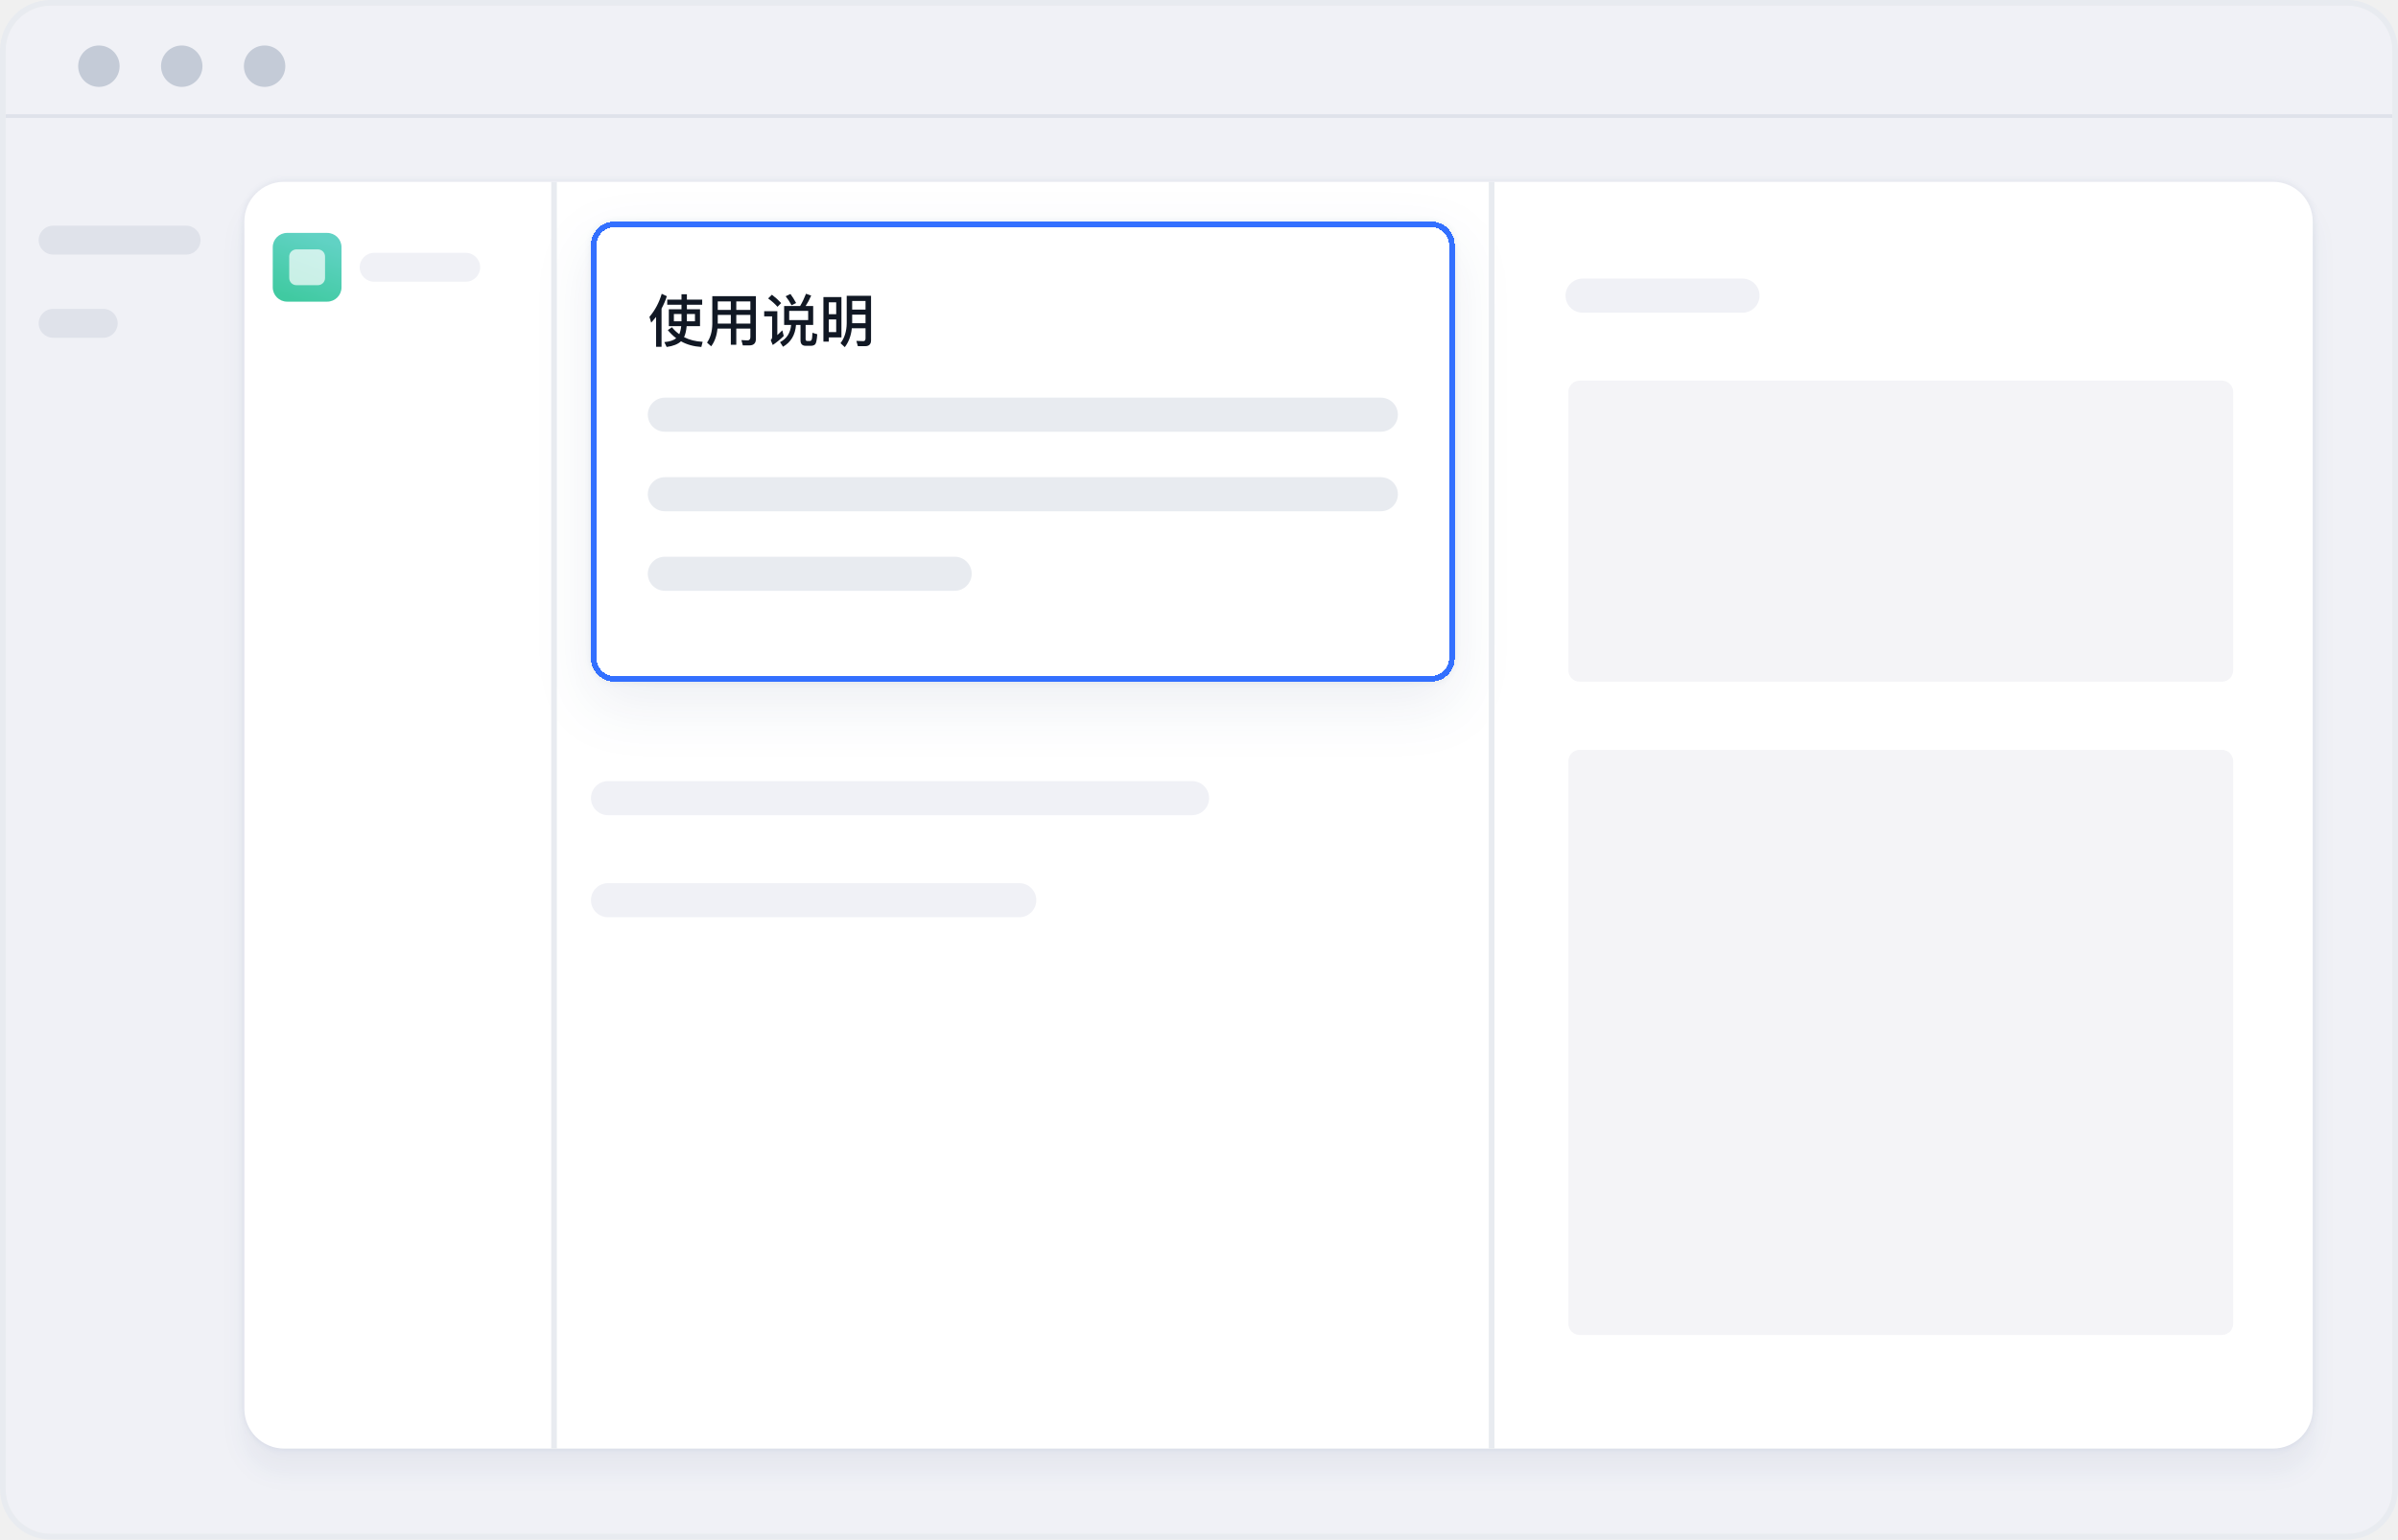
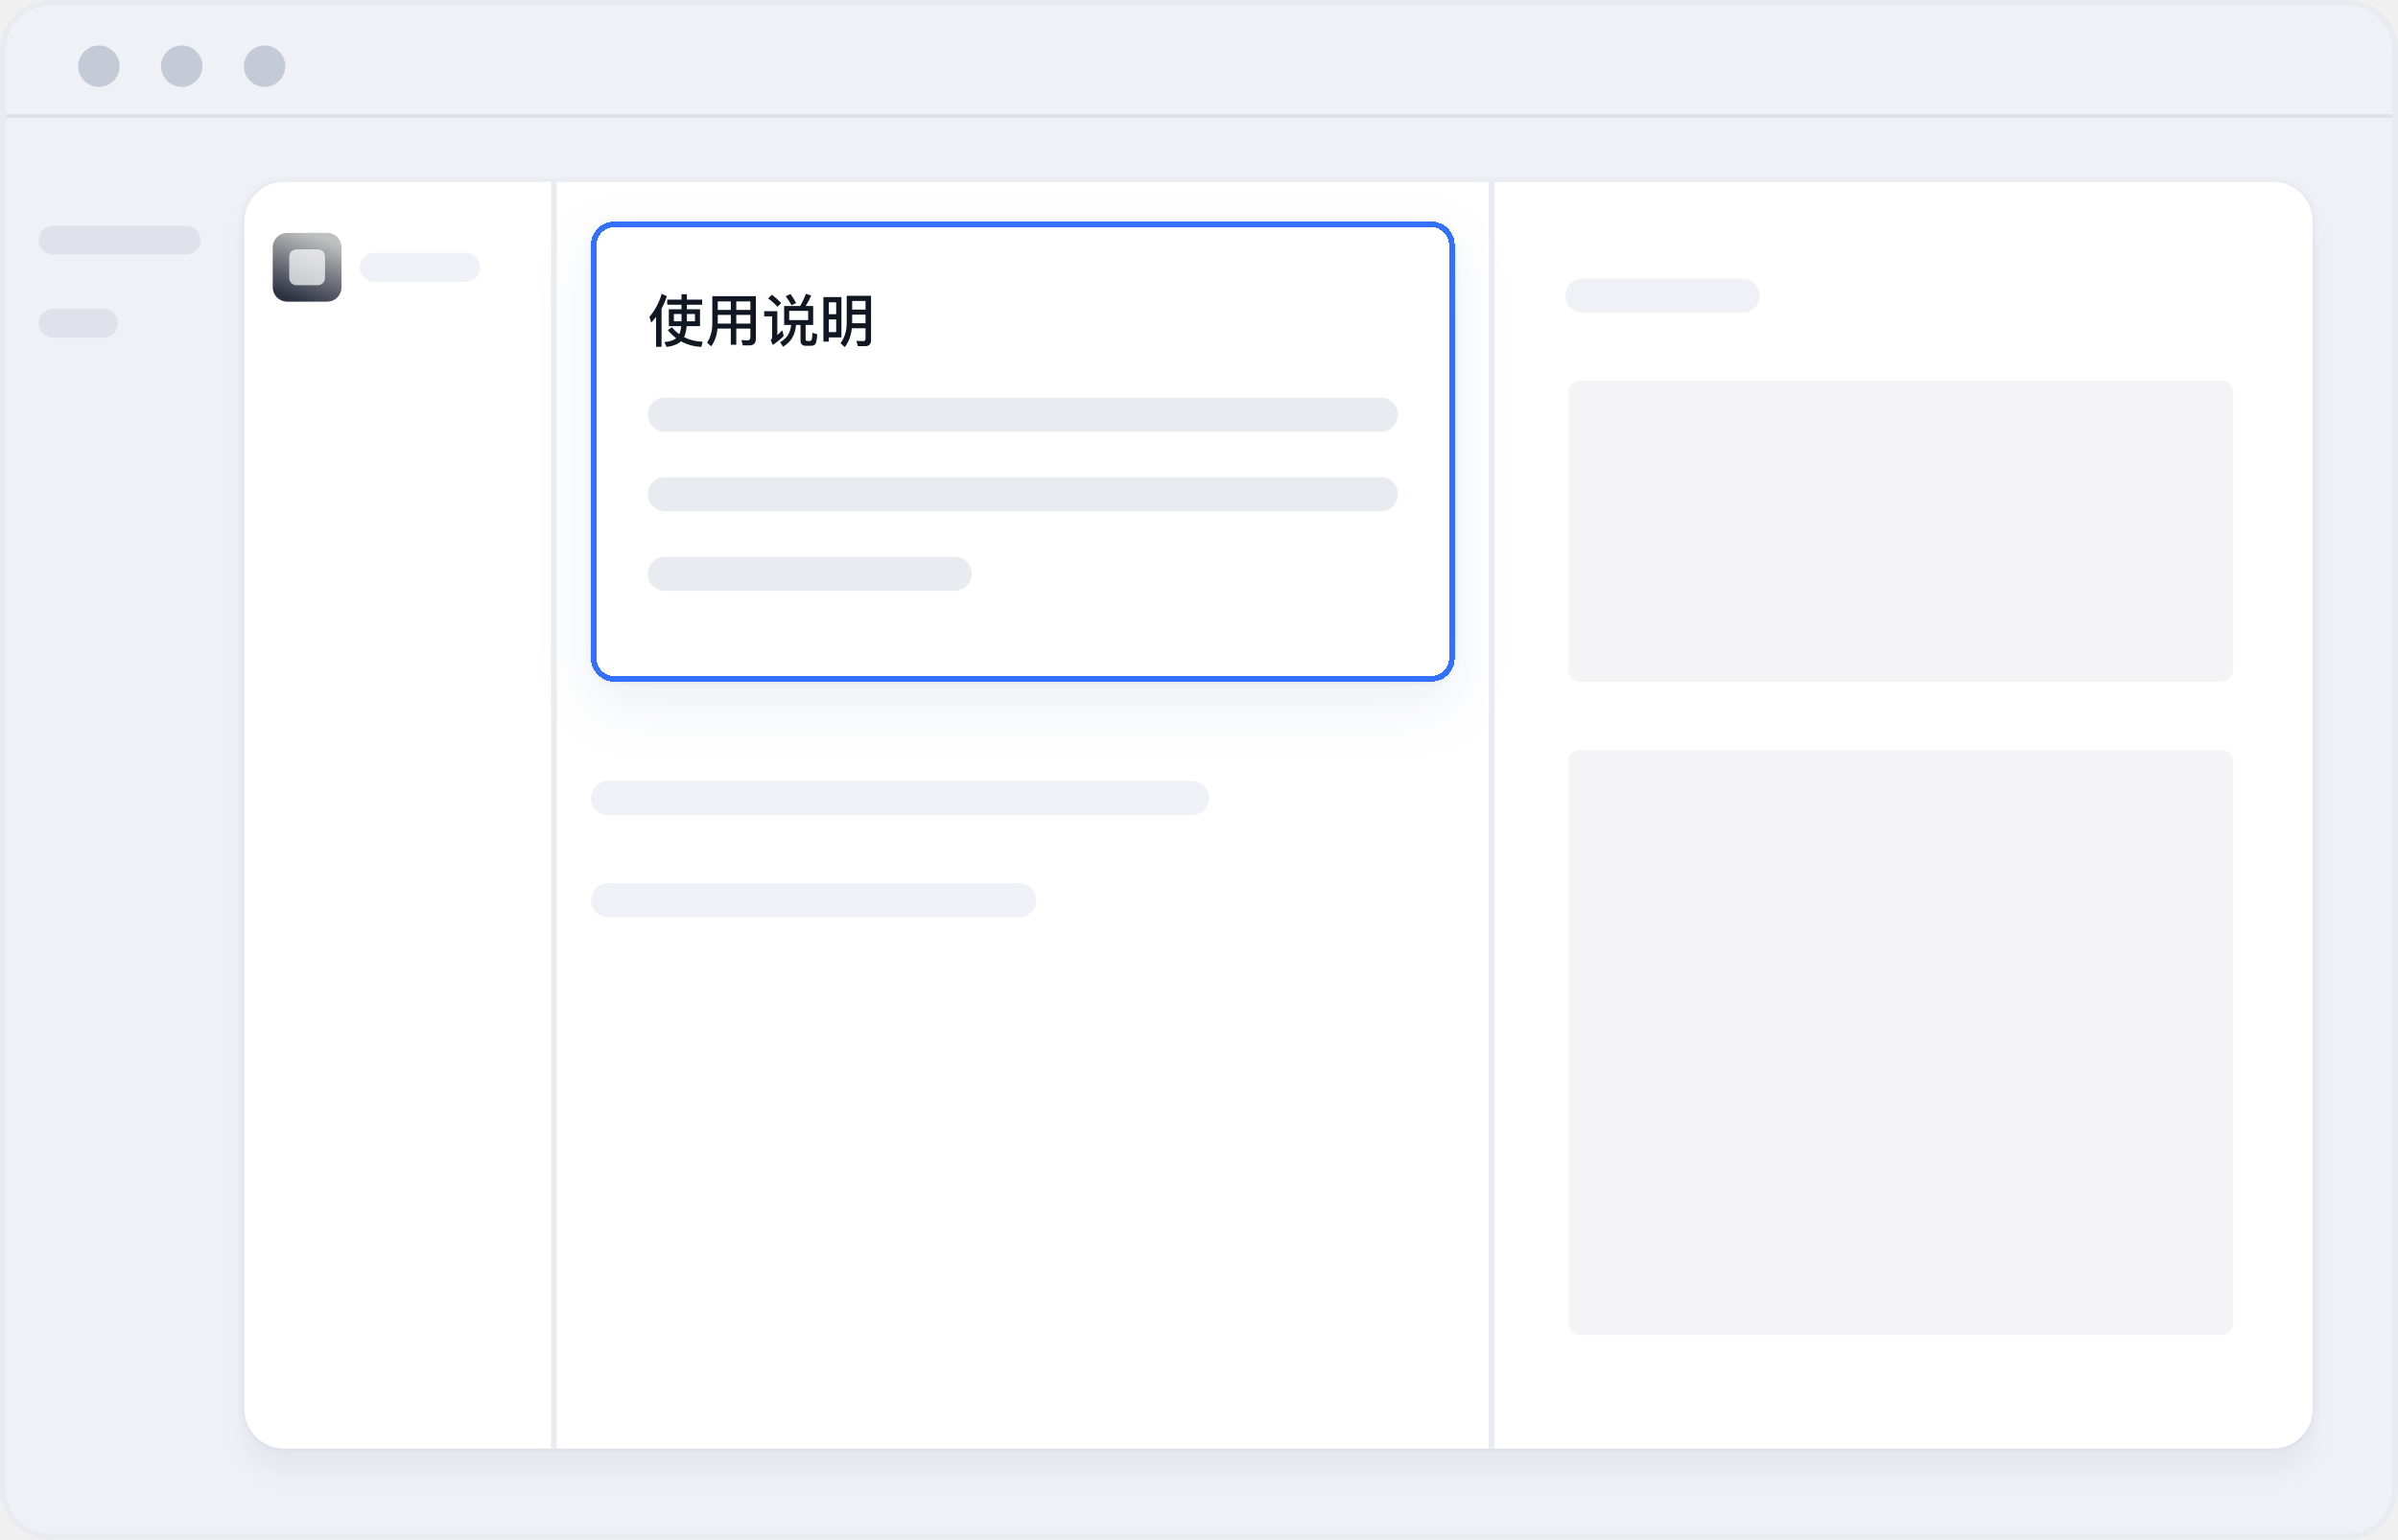
<svg xmlns="http://www.w3.org/2000/svg" width="422" height="271" viewBox="0 0 422 271" fill="none">
  <g clip-path="url(#clip0_9985_51151)">
    <rect x="1" y="1" width="420" height="269" rx="7.875" fill="#F0F1F6" />
    <g filter="url(#filter0_dd_9985_51151)">
      <path d="M43 39C43 35.134 46.134 32 50 32H400C403.866 32 407 35.134 407 39V248C407 251.866 403.866 255 400 255H50C46.134 255 43 251.866 43 248V39Z" fill="white" />
      <g filter="url(#filter1_dd_9985_51151)">
        <rect x="104" y="39" width="152" height="81" rx="4.122" fill="white" shape-rendering="crispEdges" />
        <rect x="104.5" y="39.5" width="151" height="80" rx="3.622" stroke="#3370FF" shape-rendering="crispEdges" />
        <path d="M117.42 52.74H119.93V51.8H120.88V52.74H123.57V53.65H120.88V54.44H123.19V57.41H120.84C120.76 58.23 120.61 58.88 120.38 59.35C121.34 59.84 122.43 60.11 123.65 60.17L123.42 61.08C122.06 60.99 120.87 60.66 119.84 60.08C119.3 60.59 118.46 60.92 117.32 61.08L116.91 60.22C117.85 60.14 118.55 59.91 119 59.54C118.45 59.13 117.96 58.65 117.52 58.11L118.25 57.61C118.63 58.08 119.06 58.49 119.54 58.83C119.7 58.45 119.82 57.98 119.88 57.41H117.7V54.44H119.93V53.65H117.42V52.74ZM122.3 56.56V55.28H120.88V56.56H122.3ZM119.93 56.56V55.28H118.59V56.56H119.93ZM115.46 55.79C115.19 56.13 114.9 56.47 114.6 56.8L114.29 55.78C115.27 54.62 115.99 53.27 116.45 51.72L117.35 52.14C117.11 52.9 116.8 53.62 116.42 54.32V61.05H115.46V55.79ZM126.312 55.43V56.96H128.612V55.43H126.312ZM126.262 57.84C126.142 59.1 125.772 60.14 125.152 60.96L124.422 60.31C125.022 59.45 125.332 58.36 125.352 57.04V52.14H133.022V59.67C133.022 60.42 132.632 60.8 131.872 60.8H130.722L130.472 59.87C130.862 59.9 131.222 59.92 131.562 59.92C131.882 59.92 132.052 59.72 132.052 59.33V57.84H129.572V60.69H128.612V57.84H126.262ZM132.052 56.96V55.43H129.572V56.96H132.052ZM132.052 54.56V53.06H129.572V54.56H132.052ZM128.612 53.06H126.312V54.56H128.612V53.06ZM137.993 53.87H140.803C141.203 53.2 141.543 52.48 141.843 51.71L142.753 52.03C142.463 52.71 142.133 53.33 141.773 53.87H143.103V57.2H141.773V59.71C141.773 59.91 141.863 60.02 142.043 60.02H142.543C142.663 60.02 142.763 59.95 142.823 59.82C142.903 59.68 142.953 59.27 142.973 58.58L143.823 58.84C143.753 59.82 143.633 60.41 143.463 60.6C143.293 60.78 143.043 60.87 142.703 60.87H141.783C141.173 60.87 140.873 60.54 140.873 59.9V57.2H140.083C139.943 58.96 139.183 60.24 137.793 61.04L137.273 60.23C138.443 59.63 139.093 58.62 139.223 57.2H137.993V53.87ZM142.223 56.34V54.73H138.883V56.34H142.223ZM139.103 51.75C139.453 52.23 139.783 52.76 140.103 53.34L139.303 53.74C138.983 53.15 138.633 52.62 138.263 52.15L139.103 51.75ZM135.843 51.88C136.483 52.37 137.023 52.86 137.473 53.35L136.823 54.01C136.433 53.55 135.883 53.05 135.173 52.53L135.843 51.88ZM134.483 54.78H136.793V58.99C137.073 58.74 137.363 58.46 137.673 58.15L137.923 59.15C137.323 59.74 136.673 60.27 135.993 60.73L135.633 59.88C135.793 59.72 135.883 59.53 135.883 59.31V55.69H134.483V54.78ZM148.075 52.29V59.39H145.855V60.14H144.905V52.29H148.075ZM145.855 58.46H147.155V56.23H145.855V58.46ZM145.855 55.31H147.155V53.22H145.855V55.31ZM149.965 55.39V56.9H152.315V55.39H149.965ZM152.315 54.5V52.98H149.965V54.5H152.315ZM149.905 57.79C149.765 59.12 149.345 60.23 148.665 61.11L147.915 60.41C148.625 59.49 148.985 58.32 149.005 56.9V52.07H153.285V59.91C153.285 60.59 152.935 60.94 152.245 60.94H150.965L150.705 60.01C151.145 60.03 151.555 60.05 151.935 60.05C152.185 60.05 152.315 59.89 152.315 59.57V57.79H149.905Z" fill="#111824" />
        <rect x="114" y="70" width="132" height="6" rx="3" fill="#E8EBF0" />
        <rect x="114" y="84" width="132" height="6" rx="3" fill="#E8EBF0" />
        <rect x="114" y="98" width="57" height="6" rx="3" fill="#E8EBF0" />
      </g>
      <rect x="48" y="41" width="12.1" height="12.1" rx="2.52" fill="url(#paint0_linear_9985_51151)" />
      <rect x="50.9" y="43.9" width="6.301" height="6.301" rx="1.26" fill="white" fill-opacity="0.7" />
      <rect x="63.302" y="44.507" width="21.196" height="5.087" rx="2.544" fill="#F0F1F6" />
      <rect x="104" y="137.5" width="108.779" height="6" rx="3" fill="#F0F1F6" />
      <rect x="104" y="155.465" width="78.372" height="6" rx="3" fill="#F0F1F6" />
      <rect x="275.502" y="49.044" width="34.145" height="6" rx="3" fill="#F0F1F6" />
      <rect x="276" y="67" width="117" height="53" rx="2" fill="#F4F4F7" />
      <rect x="276" y="132" width="117" height="103" rx="2" fill="#F4F4F7" />
    </g>
    <mask id="path-18-inside-1_9985_51151" fill="white">
      <path d="M0.29 11.354C0.29 5.556 4.991 0.854 10.79 0.854H412.133C417.932 0.854 422.633 5.556 422.633 11.354V20.765H0.29V11.354Z" />
    </mask>
    <path d="M0.29 11.354C0.29 5.556 4.991 0.854 10.79 0.854H412.133C417.932 0.854 422.633 5.556 422.633 11.354V20.765H0.29V11.354Z" fill="#F0F1F6" />
    <path d="M0.29 0.854H422.633H0.29ZM422.633 21.421H0.29V20.108H422.633V21.421ZM0.29 20.765V0.854V20.765ZM422.633 0.854V20.765V0.854Z" fill="#DFE2EA" mask="url(#path-18-inside-1_9985_51151)" />
    <circle cx="17.403" cy="11.651" r="3.645" fill="#C4CBD7" />
    <circle cx="31.984" cy="11.651" r="3.645" fill="#C4CBD7" />
    <circle cx="46.565" cy="11.651" r="3.645" fill="#C4CBD7" />
    <line x1="97.5" y1="32" x2="97.5" y2="255" stroke="#E8EBF0" />
    <line x1="262.5" y1="32" x2="262.5" y2="255" stroke="#E8EBF0" />
    <rect x="6.805" y="39.728" width="28.487" height="5.087" rx="2.544" fill="#DFE2EA" />
    <rect x="6.805" y="54.372" width="13.906" height="5.087" rx="2.544" fill="#DFE2EA" />
  </g>
  <rect x="0.5" y="0.5" width="421" height="270" rx="8.375" stroke="#E8EBF0" />
  <defs>
    <filter id="filter0_dd_9985_51151" x="39" y="31" width="372" height="232" filterUnits="userSpaceOnUse" color-interpolation-filters="sRGB">
      <feFlood flood-opacity="0" result="BackgroundImageFix" />
      <feColorMatrix in="SourceAlpha" type="matrix" values="0 0 0 0 0 0 0 0 0 0 0 0 0 0 0 0 0 0 127 0" result="hardAlpha" />
      <feOffset />
      <feGaussianBlur stdDeviation="0.5" />
      <feColorMatrix type="matrix" values="0 0 0 0 0.075 0 0 0 0 0.2 0 0 0 0 0.42 0 0 0 0.08 0" />
      <feBlend mode="normal" in2="BackgroundImageFix" result="effect1_dropShadow_9985_51151" />
      <feColorMatrix in="SourceAlpha" type="matrix" values="0 0 0 0 0 0 0 0 0 0 0 0 0 0 0 0 0 0 127 0" result="hardAlpha" />
      <feOffset dy="4" />
      <feGaussianBlur stdDeviation="2" />
      <feColorMatrix type="matrix" values="0 0 0 0 0.075 0 0 0 0 0.2 0 0 0 0 0.42 0 0 0 0.05 0" />
      <feBlend mode="normal" in2="effect1_dropShadow_9985_51151" result="effect2_dropShadow_9985_51151" />
      <feBlend mode="normal" in="SourceGraphic" in2="effect2_dropShadow_9985_51151" result="shape" />
    </filter>
    <filter id="filter1_dd_9985_51151" x="94" y="33" width="172" height="101" filterUnits="userSpaceOnUse" color-interpolation-filters="sRGB">
      <feFlood flood-opacity="0" result="BackgroundImageFix" />
      <feColorMatrix in="SourceAlpha" type="matrix" values="0 0 0 0 0 0 0 0 0 0 0 0 0 0 0 0 0 0 127 0" result="hardAlpha" />
      <feOffset />
      <feGaussianBlur stdDeviation="0.5" />
      <feComposite in2="hardAlpha" operator="out" />
      <feColorMatrix type="matrix" values="0 0 0 0 0.075 0 0 0 0 0.2 0 0 0 0 0.42 0 0 0 0.08 0" />
      <feBlend mode="normal" in2="BackgroundImageFix" result="effect1_dropShadow_9985_51151" />
      <feColorMatrix in="SourceAlpha" type="matrix" values="0 0 0 0 0 0 0 0 0 0 0 0 0 0 0 0 0 0 127 0" result="hardAlpha" />
      <feOffset dy="4" />
      <feGaussianBlur stdDeviation="5" />
      <feColorMatrix type="matrix" values="0 0 0 0 0.075 0 0 0 0 0.2 0 0 0 0 0.42 0 0 0 0.08 0" />
      <feBlend mode="normal" in2="effect1_dropShadow_9985_51151" result="effect2_dropShadow_9985_51151" />
      <feBlend mode="normal" in="SourceGraphic" in2="effect2_dropShadow_9985_51151" result="shape" />
    </filter>
    <linearGradient id="paint0_linear_9985_51151" x1="54.05" y1="41" x2="49.849" y2="52.092" gradientUnits="userSpaceOnUse">
-       <stop stop-color="#61D2C4" />
-       <stop offset="1" stop-color="#40CAA1" />
+       <stop stop-color="#BFC0C0" />
+       <stop offset="1" stop-color="#2D3142" />
    </linearGradient>
    <clipPath id="clip0_9985_51151">
      <rect x="1" y="1" width="420" height="269" rx="7.875" fill="white" />
    </clipPath>
  </defs>
</svg>
